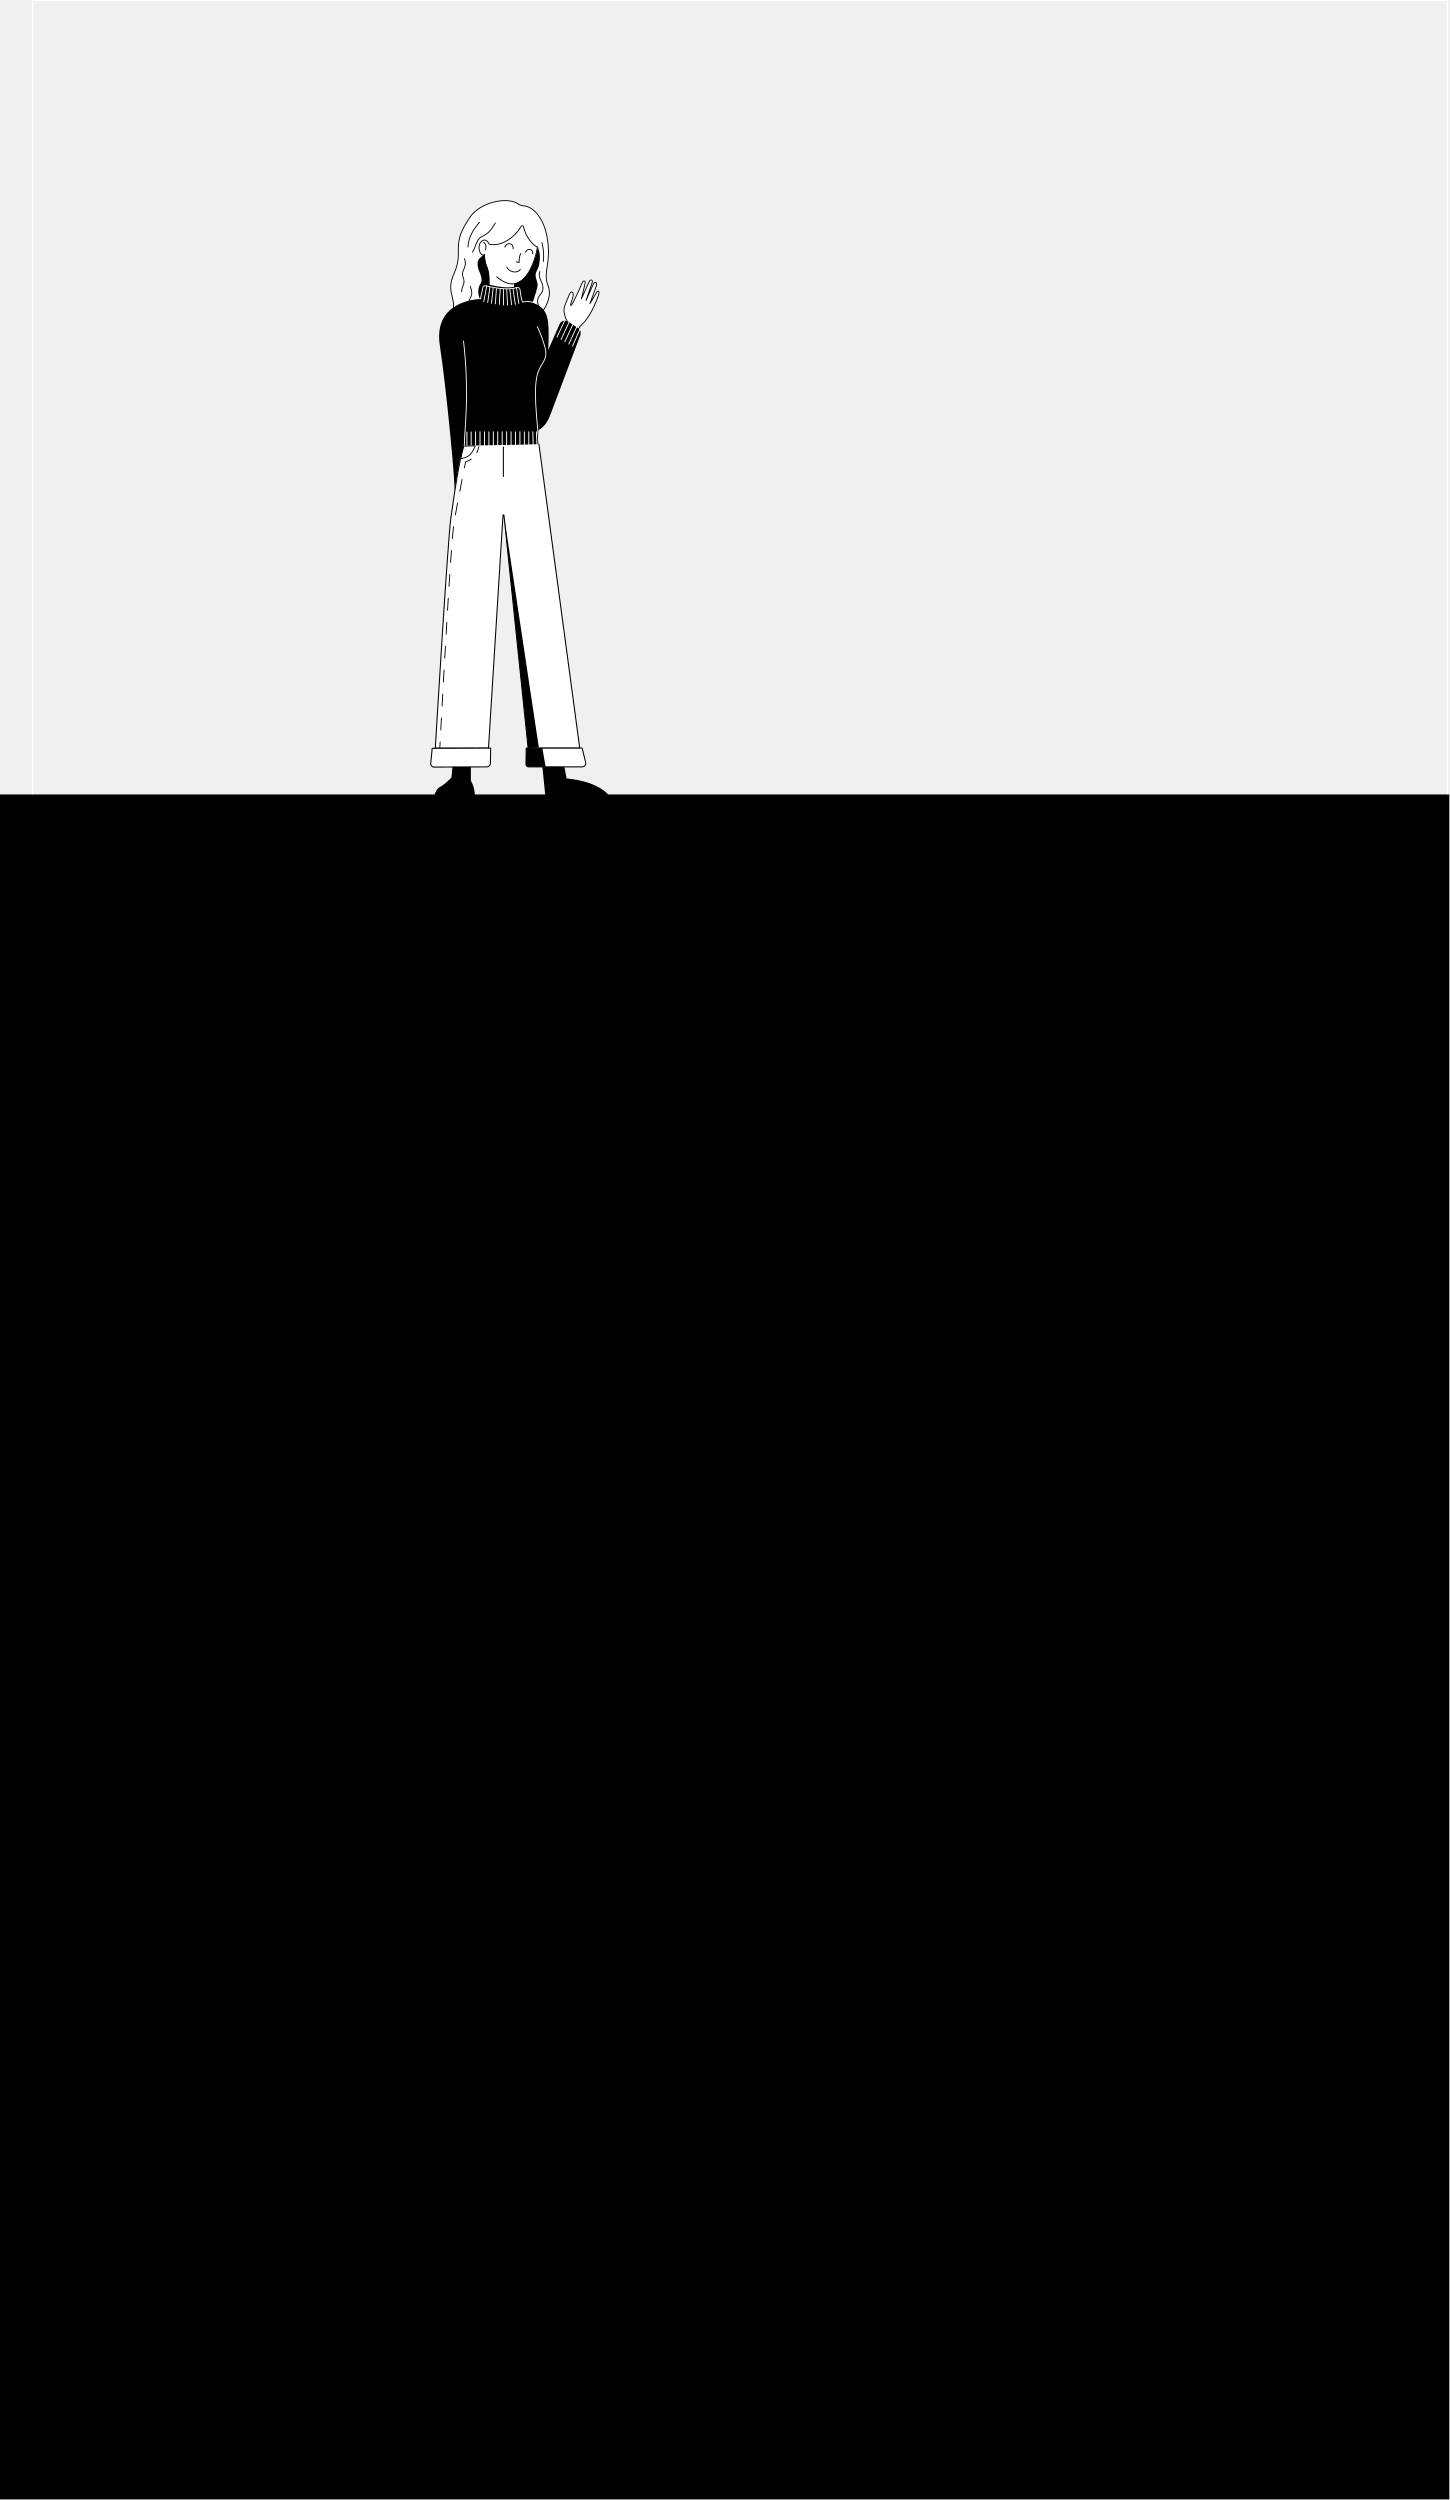
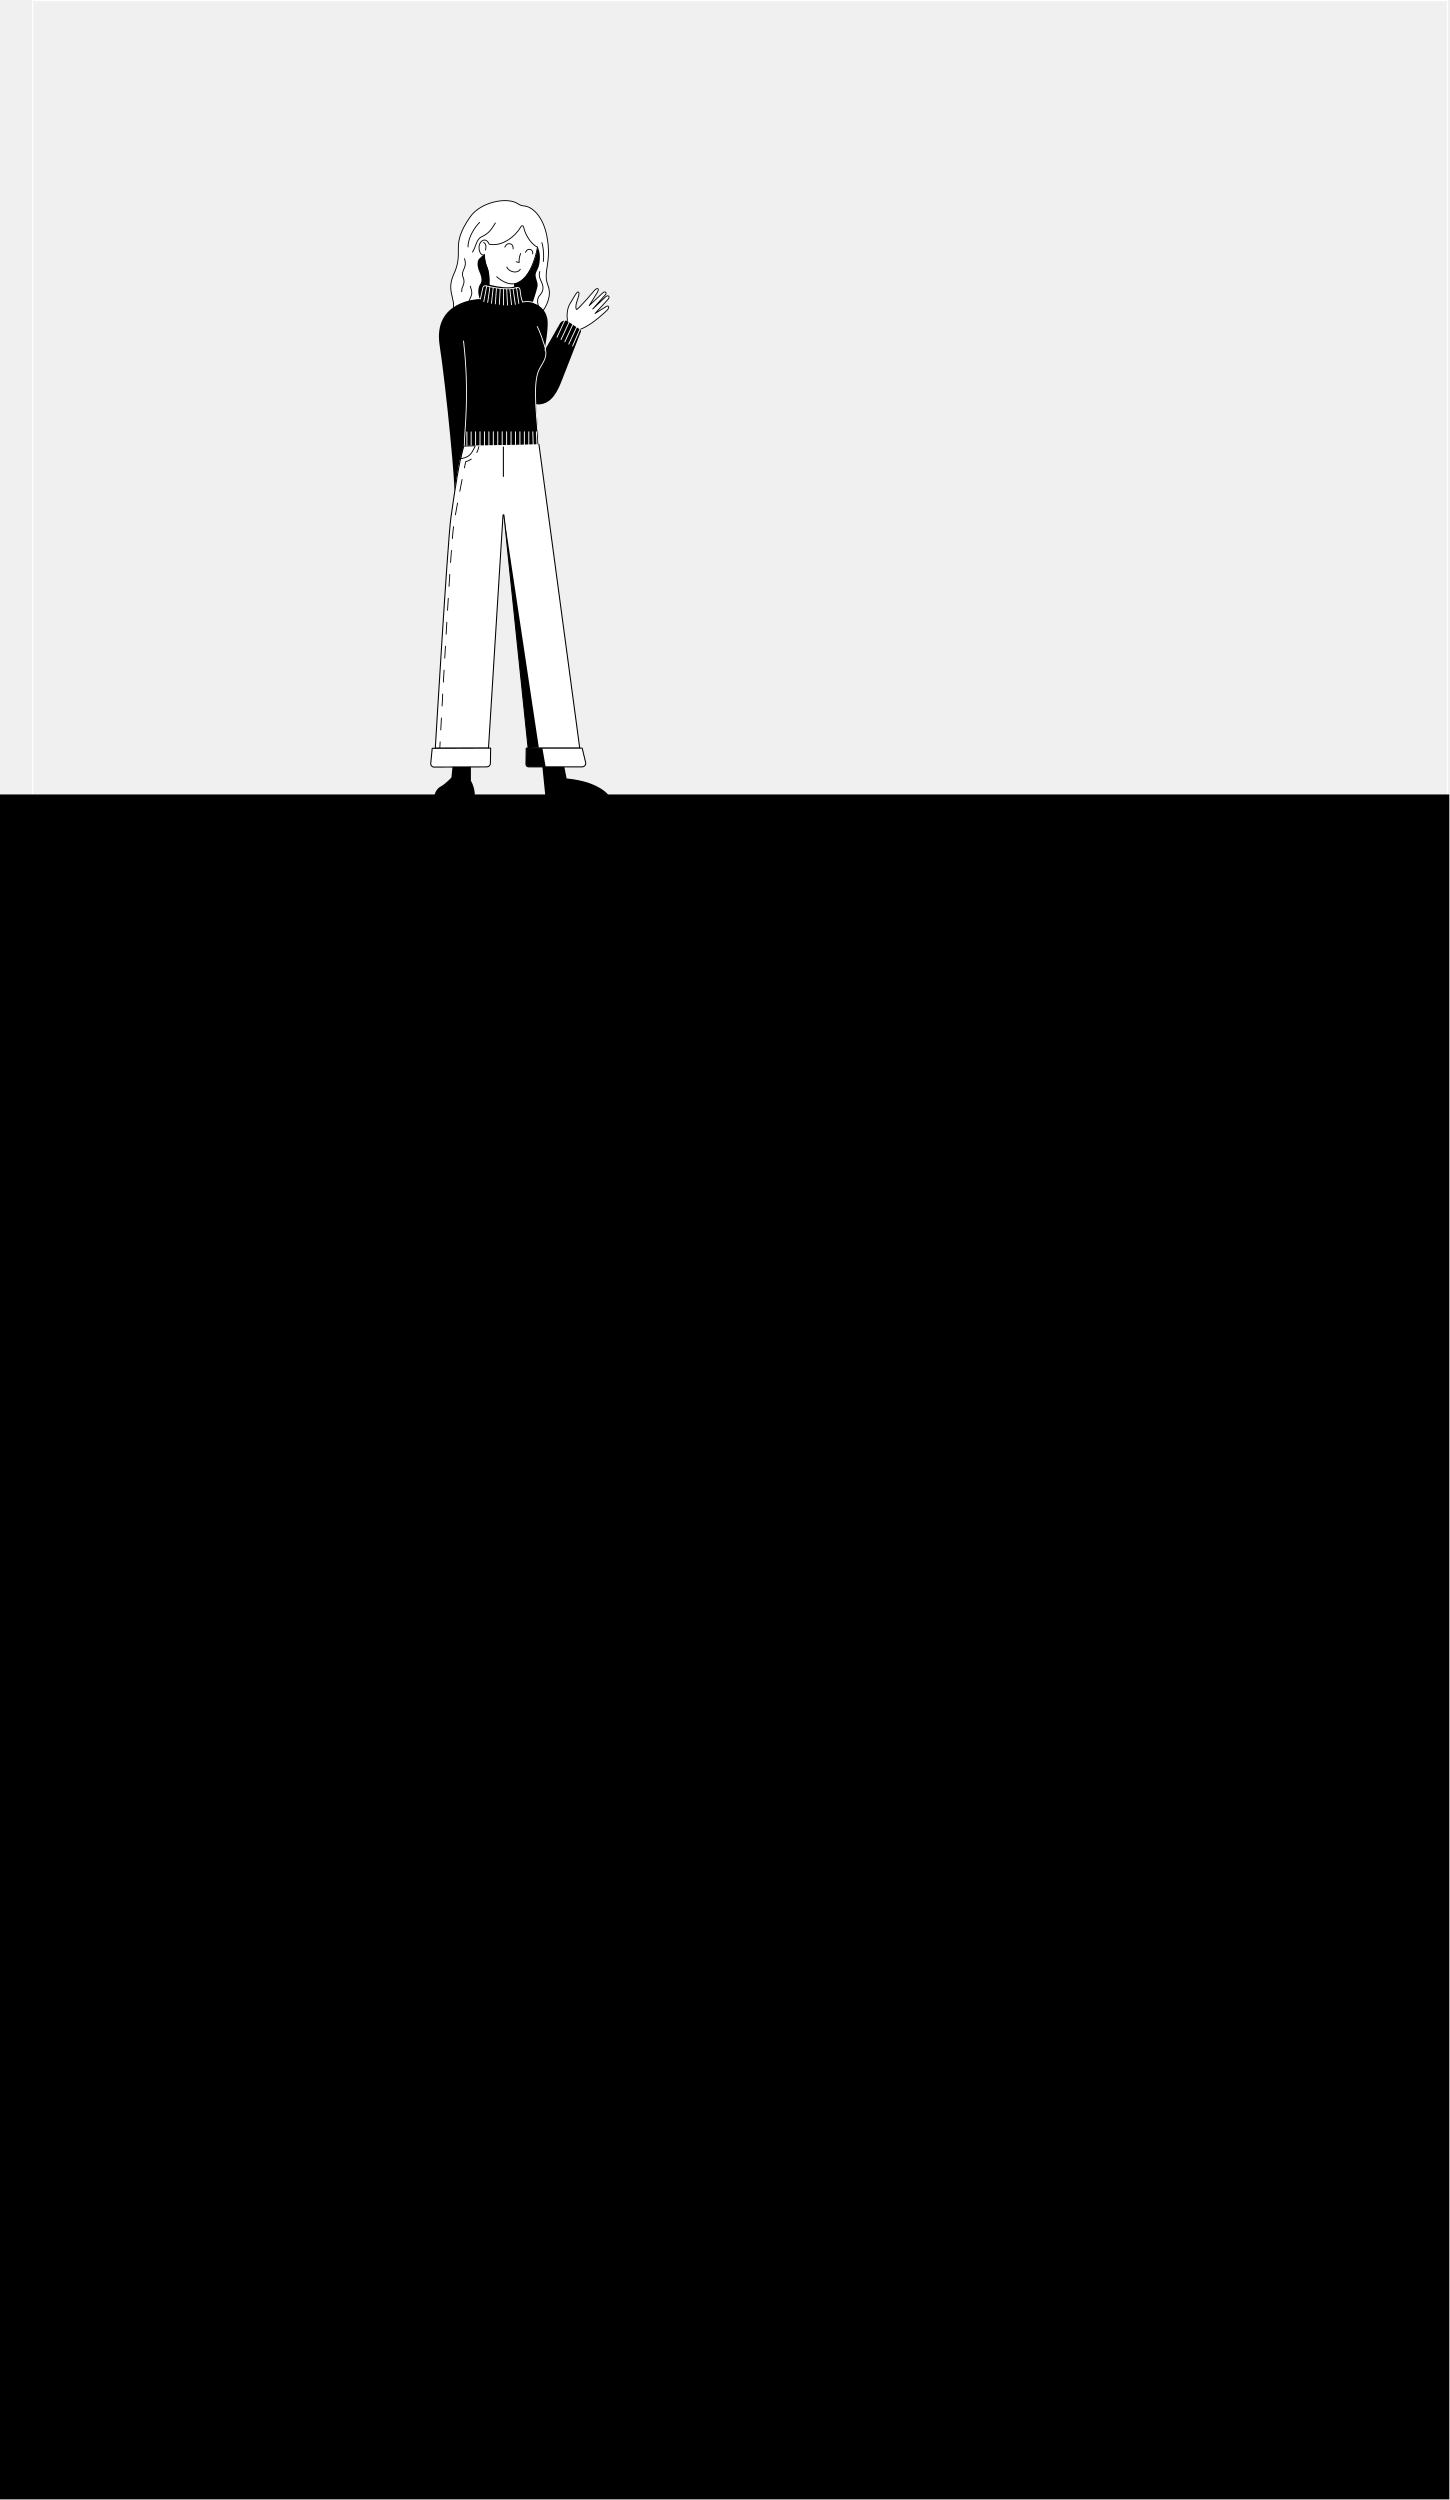
<svg xmlns="http://www.w3.org/2000/svg" id="Layer_2" viewBox="0 0 1399.32 2413.79">
  <defs>
    <style>
+       .cls-1 {
+         stroke-width: .91px;
+       }
+ 
      .cls-1, .cls-2, .cls-3, .cls-4, .cls-5, .cls-6, .cls-7, .cls-8, .cls-9 {
        stroke-linecap: round;
        stroke-linejoin: round;
      }

      .cls-1, .cls-2, .cls-3, .cls-4, .cls-7, .cls-8, .cls-9 {
        fill: none;
      }

-       .cls-1, .cls-3, .cls-5, .cls-6, .cls-7 {
+       .cls-1, .cls-2, .cls-4, .cls-9 {
+         stroke: #fff;
+       }
+ 
+       .cls-2, .cls-3, .cls-6, .cls-7 {
+         stroke-width: .86px;
+       }
+ 
+       .cls-3, .cls-5, .cls-6, .cls-7, .cls-8 {
        stroke: #000;
      }

-       .cls-1, .cls-6 {
-         stroke-width: 1.01px;
-       }
- 
-       .cls-2 {
+       .cls-4 {
        stroke-width: 1.07px;
-       }
- 
-       .cls-2, .cls-4, .cls-8, .cls-9 {
-         stroke: #fff;
-       }
- 
-       .cls-3, .cls-4, .cls-5, .cls-7 {
-         stroke-width: .86px;
      }

      .cls-5, .cls-6 {
        fill: #fff;
      }

+       .cls-5, .cls-8 {
+         stroke-width: 1.01px;
+       }
+ 
      .cls-7 {
        stroke-dasharray: 11.57 11.57;
-       }
- 
-       .cls-8 {
-         stroke-width: .91px;
      }

      .cls-9 {
        stroke-width: .91px;
      }
    </style>
  </defs>
  <g id="Layer_2-2" data-name="Layer_2">
    <g>
      <g>
-         <path class="cls-5" d="M524.06,300.3s9.83-12.5,5.06-24.53c-5.48-13.81,4.03-21.5-1.17-48.12-3.63-18.62-13.98-28.32-22.15-28.83-2.06-.13-4-.92-5.72-2.07-10.29-6.89-35.93-1.91-46.1,12.66-20,28.66-5.2,32.58-15.92,55.51-8.78,18.77,6.34,27.04-3.62,39.35l89.61-3.96Z" />
-         <path class="cls-5" d="M546.34,316.17s1.74-6.21.84-7.19-4.27-8.76-1.55-14.68,4.83-14.58,7.21-11.99-3.07,11.81-1.71,12.63,10.99-21.81,10.99-21.81c1.01-2.92,3.73-2.2,2.72.72l-3.45,14.63,7.45-16.57c1.13-2.66,4-1.69,2.87.97l-5.91,17.27,6.99-15.73c1.58-3.25,4.26-1.51,3.02,1.49l-6.26,17.36,6.14-10.36c1.75-3.37,3.39-1.83,2.29,1.74,0,0-6.57,19.69-15.11,27.59-4.95,4.58-6.54,9.84-6.54,9.84l-9.97-5.92Z" />
+         <path class="cls-6" d="M544.29,314.86s4-5.05,3.55-6.31-.94-10.15,2.64-15.6,7.17-13.59,8.37-10.29-4.61,11.45-2.31,16.1c.7,1.42,17.61-18.53,17.61-18.53,2.06-2.31,4.83-2.4,2.79,1.77l-8.09,13.11,13.26-12.41c2.07-2.02,4.34-.01,2.27,2l-12.11,13.66,12.51-11.82c2.71-2.39,4.51.25,2.21,2.54l-12.47,13.6,9.92-6.15c2.91-2.43,4.42-.16,2.02,2.72,0,0-14.5,14.37-25.43,18.36-6.34,2.32-9.83,6.56-9.83,6.56l-6.91-9.31Z" />
+         <path class="cls-6" d="M524.06,300.3s9.83-12.5,5.06-24.53c-5.48-13.81,4.03-21.5-1.17-48.12-3.63-18.62-13.98-28.32-22.15-28.83-2.06-.13-4-.92-5.72-2.07-10.29-6.89-35.93-1.91-46.1,12.66-20,28.66-5.2,32.58-15.92,55.51-8.78,18.77,6.34,27.04-3.62,39.35l89.61-3.96Z" />
        <path class="cls-3" d="M479.57,267.2c24.71,21.38,36.56-12.18,39.35-28.61" />
        <path class="cls-3" d="M467.87,245.95s-.77,4.65,3.39,15.39" />
        <path class="cls-3" d="M502.65,244.73c-1.14,3.18-1.74,6.14-1.35,8.69l-2.84-.63" />
        <path class="cls-3" d="M518.92,238.59c-4.78-1.95-11.56-10.32-13.43-19.62-.23-1.17-1.77-1.41-2.34-.37-5.19,9.37-18.24,19.94-30.87,17.15,0,0-2.45-6.3-6.94-3.06-5.27,3.79-2.49,15.37,2.53,13.27" />
-         <path d="M505.93,391.02l34.39-78.08c1.4-3.19,5.34-4.34,8.25-2.42l9.61,6.36c2.19,1.45,3.08,4.21,2.16,6.67l-29.37,78c-4.33,11.5-12.85,16.92-25.13,17.31l-2.38.29c-3.94.12-6.7-1.7-5.41-5.42l7.73-22.28c.05-.14.11-.28.17-.42Z" />
+         <path d="M540.31,312.94c1.4-3.19,5.34-4.34,8.25-2.42l9.61,6.36c2.19,1.45,3.29,2.02,2.68,3.38l-18.29,46.81c-12.84,35.1-29.38,20.16-41.66,20.55l3.96-12.52c.05-.14,35.46-62.16,35.46-62.16Z" />
        <path class="cls-3" d="M469.61,256.92c2.5,4.48,4.81,29.48-2.09,35.21,0,0,18.75,12.27,34.14-.45-3.1-2.97-5.41-14.11-4.3-16.98" />
        <path class="cls-3" d="M478.24,215.29c-3.78,6.29-5.9,9.9-13.62,13.53-4.97,2.55-5.46,10.93-8.47,14.56" />
        <path class="cls-3" d="M448.49,249.76c3.16,9.47-4.16,11.01-1.31,18.03,2.73,6.73-2.07,8.81-1.33,13.81" />
        <path d="M519,276.54c.86-4.56-3.35-8.96-1.34-13.66,2.02-4.7,3.03-5.09,3.55-12.34s-2.01-12.08-2.01-12.08c-.16-.03-3.85,30.15-22.84,35.6-.71,2.89,2.43,9.37,4.93,19.44,0,.67,3.46,3.08,11.65,2.79,0,0,5.2-15.19,6.06-19.75Z" />
        <path class="cls-3" d="M463.05,214.72c-4.12,4.05-11.28,14.23-11.14,23.77" />
        <path class="cls-3" d="M523.2,234.34c1.79,5.66,2.03,13.51,1.41,18.1" />
        <path class="cls-3" d="M487.45,238.59s1.47-4,5.04-3.22,2.9,4.97,2.9,4.97" />
-         <path d="M520.36,429.11l-.59-11.79c5.63-27.76,12.71-90.71,8.84-109.74-3.69-18.12-25.28-16.93-25.28-16.93,0,0-2.77-11-2.84-15.59-8.82,6.34-33.62-1.83-33.62-1.83l-4.25,15.53s-44.67,1.13-37.98,44.63c6.39,41.53,16.08,143.18,14.07,143.58,1.5-12.28,5.13-35.13,8.96-46.74l72.7-1.12Z" />
+         <path d="M520.2,429.11l-.59-11.79-2.76-36.38s14.46-59.28,11.59-73.36c-3.69-18.12-25.28-16.93-25.28-16.93,0,0-2.77-11-2.84-15.59-8.82,6.34-33.62-1.83-33.62-1.83l-4.25,15.53s-44.67,1.13-37.98,44.63c6.39,41.53,16.08,143.18,14.07,143.58,1.5-12.28,5.13-35.13,8.96-46.74l72.7-1.12Z" />
        <path class="cls-3" d="M507.37,243.63s1.29-3.51,4.42-2.82,2.55,4.36,2.55,4.36" />
        <path class="cls-3" d="M489.39,257.87c1.98,4.81,10.14,6.76,12.98,2.08" />
-         <path class="cls-4" d="M447.54,329.24c5.94,51.96.97,83.85.74,101.51" />
-         <path class="cls-4" d="M520.36,429.11c-1.38-21.53-6.55-56.05-.41-71.03,4.26-9.3,9.49-12.13,5.9-24.02-3.89-12.91-7.15-18.75-7.15-18.75" />
+         <path class="cls-2" d="M447.54,329.24c5.94,51.96.97,83.85.74,101.51" />
+         <path class="cls-2" d="M520.36,429.11c-1.38-21.53-6.55-56.05-.41-71.03,4.26-9.3,9.49-12.13,5.9-24.02-3.89-12.91-7.15-18.75-7.15-18.75" />
        <path d="M469.51,288.86l2.01-8.92.6-1.57s1.89-12.25-1.17-19.02-3.08-13.4-3.08-13.4c0,0-.76-.59-4.82,3.45s-.73,11.79.4,14.43,2.57,7.56.13,10.71-2.2,10.6-.29,13.39,6.23.93,6.23.93Z" />
-         <path class="cls-4" d="M455.19,289c4.23-1.53,5.86-1.06,8.66-.42l2.39-10.9c.24-1.24,1.47-2.04,2.7-1.73,5.77,1.43,21.25,4.75,29.86,1.69,1.51-.54,3.13.47,3.3,2.07.39,3.75,1.17,9.42,2.53,11.98,0,0,9.55-2.87,18.33,4.63" />
+         <path class="cls-2" d="M455.19,289c4.23-1.53,5.86-1.06,8.66-.42l2.39-10.9c.24-1.24,1.47-2.04,2.7-1.73,5.77,1.43,21.25,4.75,29.86,1.69,1.51-.54,3.13.47,3.3,2.07.39,3.75,1.17,9.42,2.53,11.98,0,0,9.55-2.87,18.33,4.63" />
        <path class="cls-3" d="M520.91,297.72s-4.4-7.54.39-12.75c3.2-3.48,3.71-7.34,2.04-11.42-1.36-3.34-3.79-7.11-2.1-11.38" />
-         <line class="cls-4" x1="469.9" y1="276.18" x2="467.1" y2="291.18" />
-         <line class="cls-4" x1="473.04" y1="277" x2="470.88" y2="292" />
-         <line class="cls-4" x1="476.18" y1="277.83" x2="474.53" y2="292.83" />
-         <line class="cls-4" x1="479.32" y1="278.65" x2="478.24" y2="293.44" />
-         <line class="cls-4" x1="498.76" y1="277.98" x2="500.92" y2="292.98" />
-         <line class="cls-4" x1="495.38" y1="278.92" x2="497.54" y2="293.92" />
-         <line class="cls-4" x1="492.24" y1="279.16" x2="493.91" y2="294.16" />
-         <line class="cls-4" x1="489.25" y1="279.2" x2="490.02" y2="294.65" />
-         <line class="cls-4" x1="486.12" y1="279.14" x2="486.12" y2="294.5" />
-         <line class="cls-4" x1="482.95" y1="278.95" x2="482.1" y2="293.92" />
+         <line class="cls-2" x1="469.9" y1="276.18" x2="467.1" y2="291.18" />
+         <line class="cls-2" x1="473.04" y1="277" x2="470.88" y2="292" />
+         <line class="cls-2" x1="476.18" y1="277.83" x2="474.53" y2="292.83" />
+         <line class="cls-2" x1="479.32" y1="278.65" x2="478.24" y2="293.44" />
+         <line class="cls-2" x1="498.76" y1="277.98" x2="500.92" y2="292.98" />
+         <line class="cls-2" x1="495.38" y1="278.92" x2="497.54" y2="293.92" />
+         <line class="cls-2" x1="492.24" y1="279.16" x2="493.91" y2="294.16" />
+         <line class="cls-2" x1="489.25" y1="279.2" x2="490.02" y2="294.65" />
+         <line class="cls-2" x1="486.12" y1="279.14" x2="486.12" y2="294.5" />
+         <line class="cls-2" x1="482.95" y1="278.95" x2="482.1" y2="293.92" />
        <path class="cls-3" d="M454.05,276.3c.59,2.27,2.02,5.22,1.26,8.26s-2.44,4.63-2.44,7.16" />
-         <line class="cls-4" x1="545.5" y1="308.92" x2="537.78" y2="325.56" />
-         <line class="cls-4" x1="549.42" y1="311.16" x2="541.7" y2="327.8" />
-         <line class="cls-4" x1="553.08" y1="313.34" x2="545.36" y2="329.99" />
-         <line class="cls-4" x1="556.86" y1="315.63" x2="549.14" y2="332.27" />
-         <line class="cls-4" x1="560.09" y1="317.53" x2="552.84" y2="334.1" />
-         <path class="cls-6" d="M520.36,429.11l39.37,293.19h-49.83l-23.33-224.89c-.06-.55-.86-.53-.9.02l-14.03,224.88h-51.34s11.93-200.47,15.05-222.42c4.33-30.46,7.78-53.38,12.3-68.62" />
-         <line class="cls-8" x1="459.18" y1="416.92" x2="459.18" y2="431.2" />
-         <line class="cls-8" x1="463.46" y1="416.92" x2="463.46" y2="431.2" />
-         <line class="cls-8" x1="467.75" y1="416.92" x2="467.75" y2="431.2" />
-         <line class="cls-8" x1="472.03" y1="416.92" x2="472.03" y2="431.2" />
-         <line class="cls-8" x1="476.31" y1="416.92" x2="476.31" y2="431.2" />
-         <line class="cls-8" x1="480.59" y1="416.92" x2="480.59" y2="431.2" />
-         <line class="cls-8" x1="484.87" y1="416.92" x2="484.87" y2="431.2" />
-         <line class="cls-8" x1="489.15" y1="416.92" x2="489.15" y2="431.2" />
-         <line class="cls-8" x1="493.43" y1="416.92" x2="493.43" y2="431.2" />
-         <line class="cls-8" x1="497.71" y1="416.92" x2="497.71" y2="431.2" />
-         <line class="cls-8" x1="501.99" y1="416.92" x2="501.99" y2="431.2" />
-         <line class="cls-8" x1="506.27" y1="416.92" x2="506.27" y2="431.2" />
-         <line class="cls-8" x1="510.56" y1="416.92" x2="510.56" y2="431.2" />
-         <line class="cls-8" x1="514.45" y1="416.93" x2="514.84" y2="431.2" />
+         <line class="cls-2" x1="545.5" y1="308.92" x2="537.78" y2="325.56" />
+         <line class="cls-2" x1="549.42" y1="311.16" x2="541.7" y2="327.8" />
+         <line class="cls-2" x1="553.08" y1="313.34" x2="545.36" y2="329.99" />
+         <line class="cls-2" x1="556.86" y1="315.63" x2="549.14" y2="332.27" />
+         <line class="cls-2" x1="560.09" y1="317.53" x2="552.84" y2="334.1" />
+         <path class="cls-5" d="M520.36,429.11l39.37,293.19h-49.83l-23.33-224.89c-.06-.55-.86-.53-.9.02l-14.03,224.88h-51.34s11.93-200.47,15.05-222.42c4.33-30.46,7.78-53.38,12.3-68.62" />
+         <line class="cls-1" x1="459.18" y1="416.92" x2="459.18" y2="431.2" />
+         <line class="cls-1" x1="463.46" y1="416.92" x2="463.46" y2="431.2" />
+         <line class="cls-1" x1="467.75" y1="416.92" x2="467.75" y2="431.2" />
+         <line class="cls-1" x1="472.03" y1="416.92" x2="472.03" y2="431.2" />
+         <line class="cls-1" x1="476.31" y1="416.92" x2="476.31" y2="431.2" />
+         <line class="cls-1" x1="480.59" y1="416.92" x2="480.59" y2="431.2" />
+         <line class="cls-1" x1="484.87" y1="416.92" x2="484.87" y2="431.2" />
+         <line class="cls-1" x1="489.15" y1="416.92" x2="489.15" y2="431.2" />
+         <line class="cls-1" x1="493.43" y1="416.92" x2="493.43" y2="431.2" />
+         <line class="cls-1" x1="497.71" y1="416.92" x2="497.71" y2="431.2" />
+         <line class="cls-1" x1="501.99" y1="416.92" x2="501.99" y2="431.2" />
+         <line class="cls-1" x1="506.27" y1="416.92" x2="506.27" y2="431.2" />
+         <line class="cls-1" x1="510.56" y1="416.92" x2="510.56" y2="431.2" />
+         <line class="cls-1" x1="514.45" y1="416.93" x2="514.84" y2="431.2" />
        <line class="cls-9" x1="517.88" y1="416.9" x2="518.54" y2="431.22" />
-         <line class="cls-1" x1="486.02" y1="431.64" x2="486.02" y2="460.01" />
+         <line class="cls-8" x1="486.02" y1="431.64" x2="486.02" y2="460.01" />
        <g>
          <path class="cls-3" d="M424.64,722.3s.11-2.13.32-5.98" />
          <path class="cls-7" d="M425.57,704.77c2.58-48.05,9.8-179.45,12.42-197.02,2.12-14.28,6.53-36.8,9.27-50.39" />
          <path class="cls-3" d="M448.41,451.69c.75-3.66,1.21-5.87,1.21-5.87,2-.57,3.81-1.4,5.41-2.52" />
          <path class="cls-3" d="M460.38,436.93c.82-1.66,1.46-3.54,1.92-5.67" />
        </g>
-         <line class="cls-8" x1="454.9" y1="417.03" x2="454.9" y2="431.31" />
-         <line class="cls-8" x1="450.78" y1="417.03" x2="450.78" y2="431.31" />
-         <path class="cls-6" d="M470.06,740.44l-50.98.19c-1.89,0-3.37-1.62-3.19-3.5l1.41-14.6,56.42-.22-.22,14.72c-.03,1.88-1.56,3.39-3.44,3.4Z" />
-         <path class="cls-6" d="M562.07,740.41h-51.62c-1.47,0-2.65-1.2-2.63-2.67l.25-15.4,54.02-.03,3.34,13.83c.53,2.18-1.12,4.27-3.36,4.27Z" />
+         <line class="cls-1" x1="454.9" y1="417.03" x2="454.9" y2="431.31" />
+         <line class="cls-1" x1="450.78" y1="417.03" x2="450.78" y2="431.31" />
+         <path class="cls-5" d="M470.06,740.44l-50.98.19c-1.89,0-3.37-1.62-3.19-3.5l1.41-14.6,56.42-.22-.22,14.72c-.03,1.88-1.56,3.39-3.44,3.4Z" />
+         <path class="cls-5" d="M562.07,740.41h-51.62c-1.47,0-2.65-1.2-2.63-2.67l.25-15.4,54.02-.03,3.34,13.83c.53,2.18-1.12,4.27-3.36,4.27Z" />
        <path class="cls-3" d="M444.72,442.89s7.58-.68,10.71-5.85c3.13-5.17,3.42-6.6,3.42-6.6l-11.75.32-2.38,12.13Z" />
        <path class="cls-3" d="M468.79,241.43s1.68-6.16-1.91-7.22" />
        <path d="M436.88,740.41l-1.02,10.29s-5.39,5.98-10.93,9.04c-5.54,3.06-6.27,11.95-6.27,11.95h39.64s1.46-9.04-3.64-17.93v-13.35h-17.78Z" />
        <path d="M523.67,740.41l3.06,30.19h62.96s-7.21-15.52-42.63-19.02c.22.87-2.19-11.17-2.19-11.17h-21.2Z" />
        <polygon points="486.61 497.76 520.26 721.84 509.91 722.3 486.61 497.76" />
        <path d="M523.67,722.3l3.15,18.11h-16.81c-1.22,0-2.21-1-2.19-2.23l.26-15.84,15.59-.03Z" />
-         <rect class="cls-2" x="31.49" y=".53" width="1366" height="771.15" />
+         <rect class="cls-4" x="31.49" y=".53" width="1366" height="771.15" />
      </g>
      <rect x="0" y="767.07" width="1399.32" height="1646.1" />
    </g>
  </g>
</svg>
